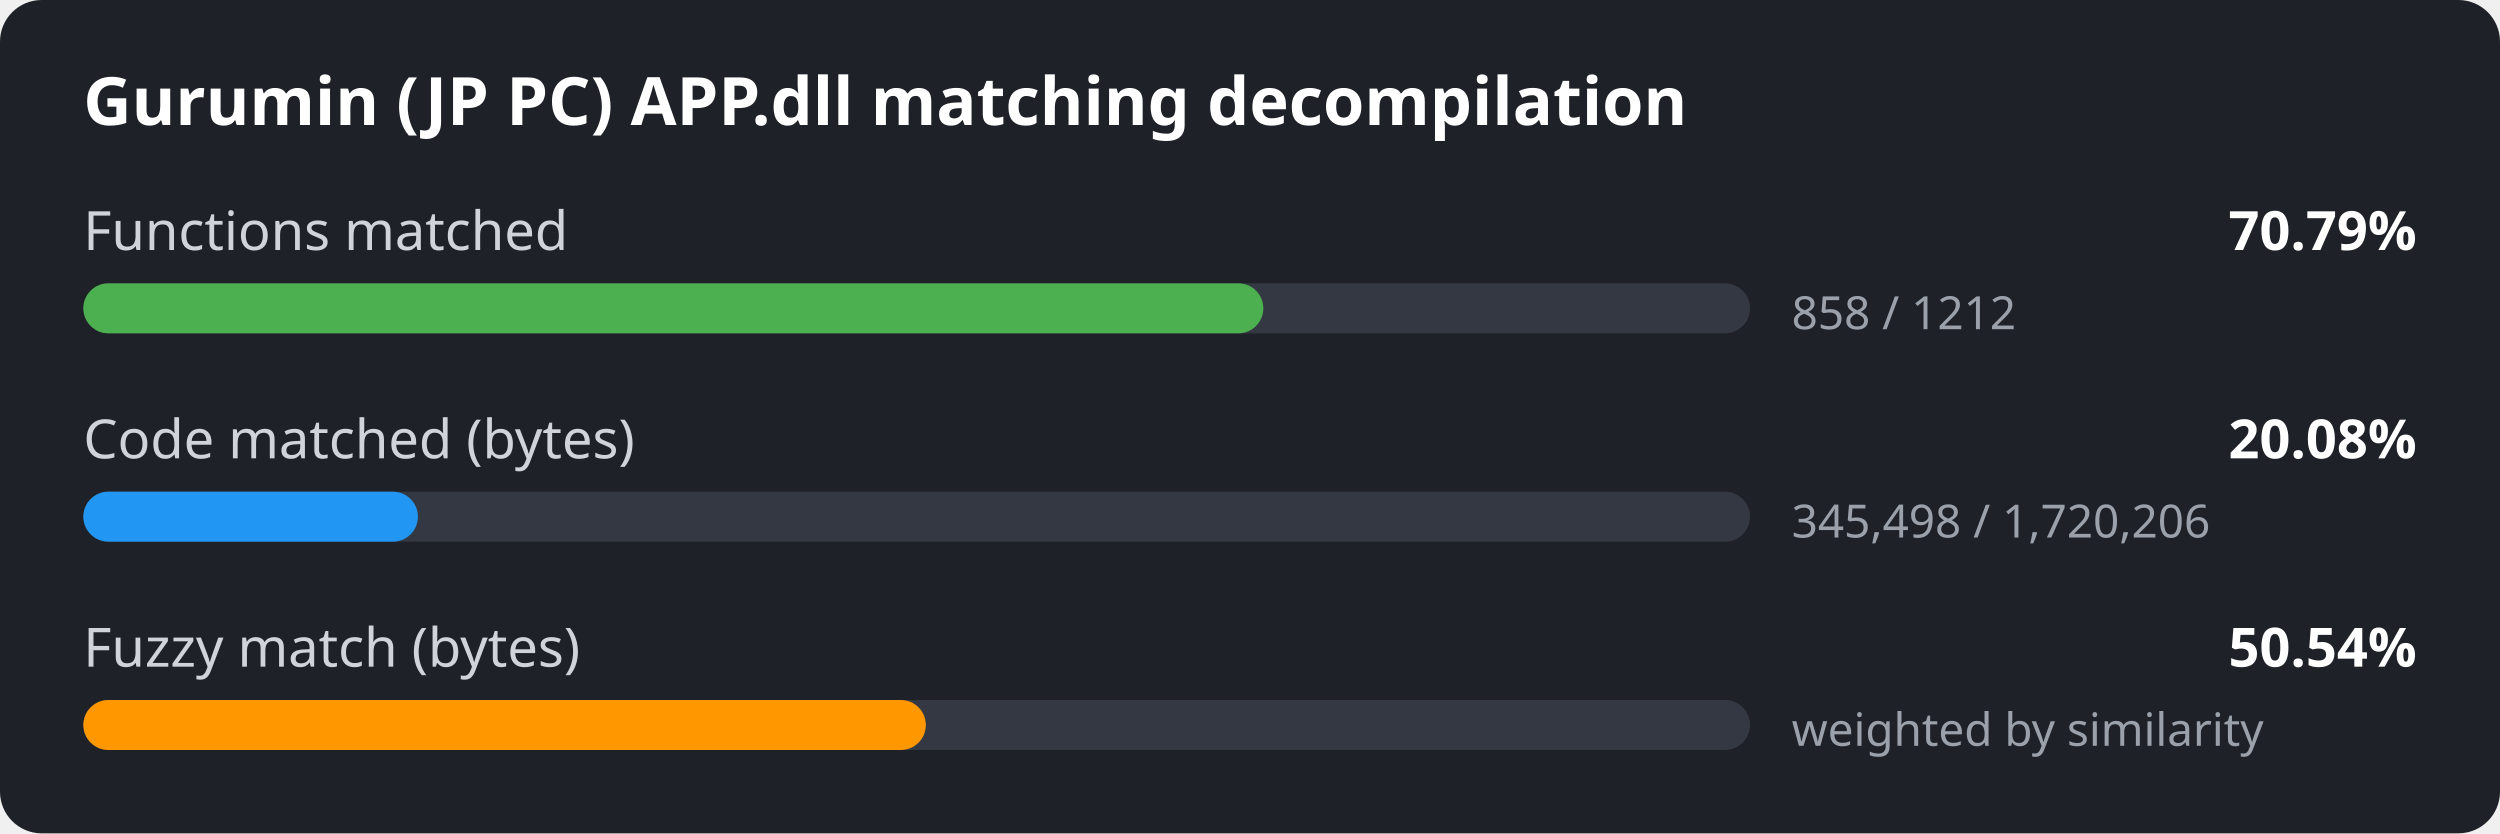
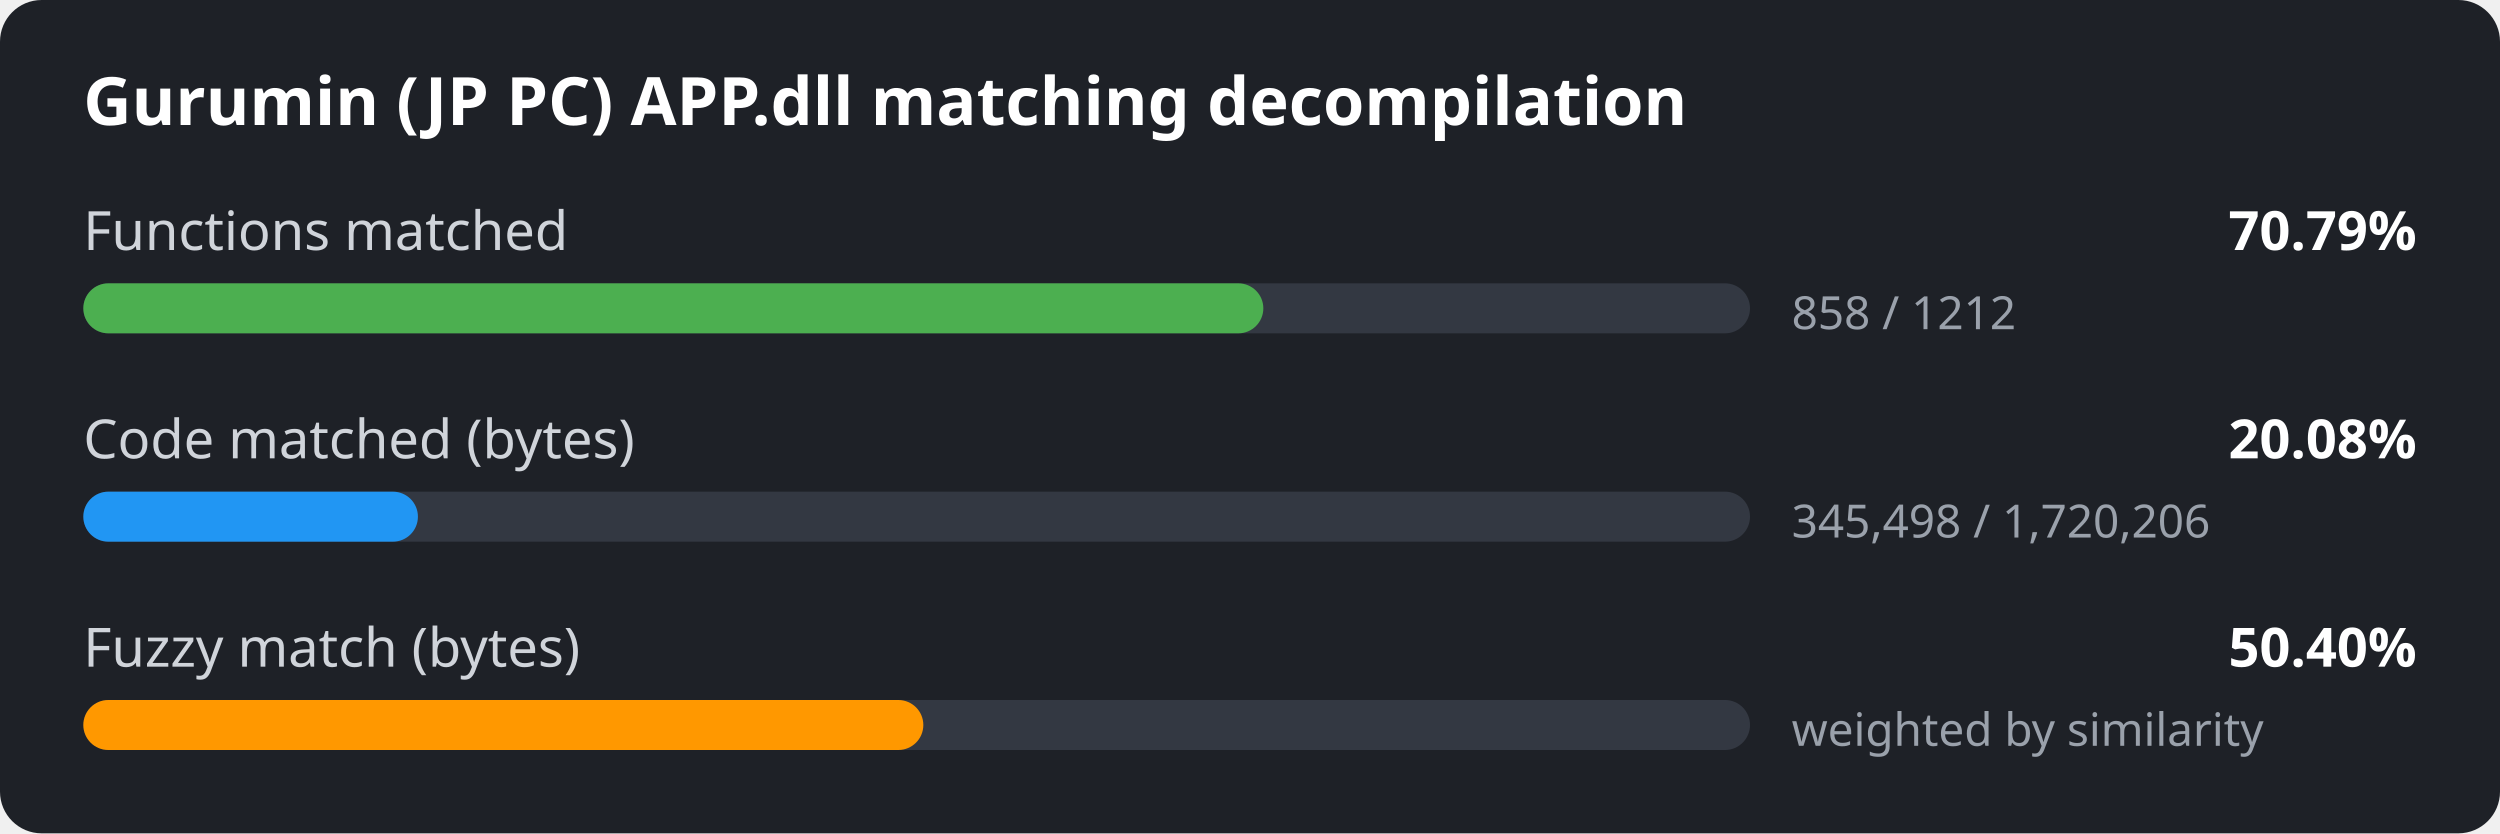
<svg xmlns="http://www.w3.org/2000/svg" width="600" height="200" viewBox="0 0 600 200">
  <style>
.bg { fill: #1e2127; }
.title { font: 600 16px sans-serif; fill: #ffffff; }
.label { font: 13px sans-serif; fill: #d0d4da; }
.value { font: 600 13px sans-serif; fill: #ffffff; }
.detail { font: 11px sans-serif; fill: #9aa1ab; }
.track { fill: #333842; }
</style>
  <rect width="600" height="200" rx="10" class="bg" />
  <text x="20" y="30" class="title">Gurumin (JP PC) APP.dll matching decompilation</text>
  <text x="20" y="60" class="label">Functions matched</text>
  <text x="580" y="60" class="value" text-anchor="end">70.79%</text>
  <rect x="20" y="68" width="400" height="12" rx="6" class="track" />
  <rect x="20" y="68" width="283.2" height="12" rx="6" fill="#4caf50" />
  <text x="430" y="79" class="detail">858 / 1212</text>
  <text x="20" y="110" class="label">Code matched (bytes)</text>
  <text x="580" y="110" class="value" text-anchor="end">20.08%</text>
  <rect x="20" y="118" width="400" height="12" rx="6" class="track" />
  <rect x="20" y="118" width="80.3" height="12" rx="6" fill="#2196f3" />
  <text x="430" y="129" class="detail">345,498 / 1,720,206</text>
  <text x="20" y="160" class="label">Fuzzy match (bytes)</text>
-   <text x="580" y="160" class="value" text-anchor="end">50.54%</text>
+   <text x="580" y="160" class="value" text-anchor="end">50.40%</text>
  <rect x="20" y="168" width="400" height="12" rx="6" class="track" />
-   <rect x="20" y="168" width="202.2" height="12" rx="6" fill="#ff9800" />
+   <rect x="20" y="168" width="201.6" height="12" rx="6" fill="#ff9800" />
  <text x="430" y="179" class="detail">weighted by similarity</text>
</svg>
